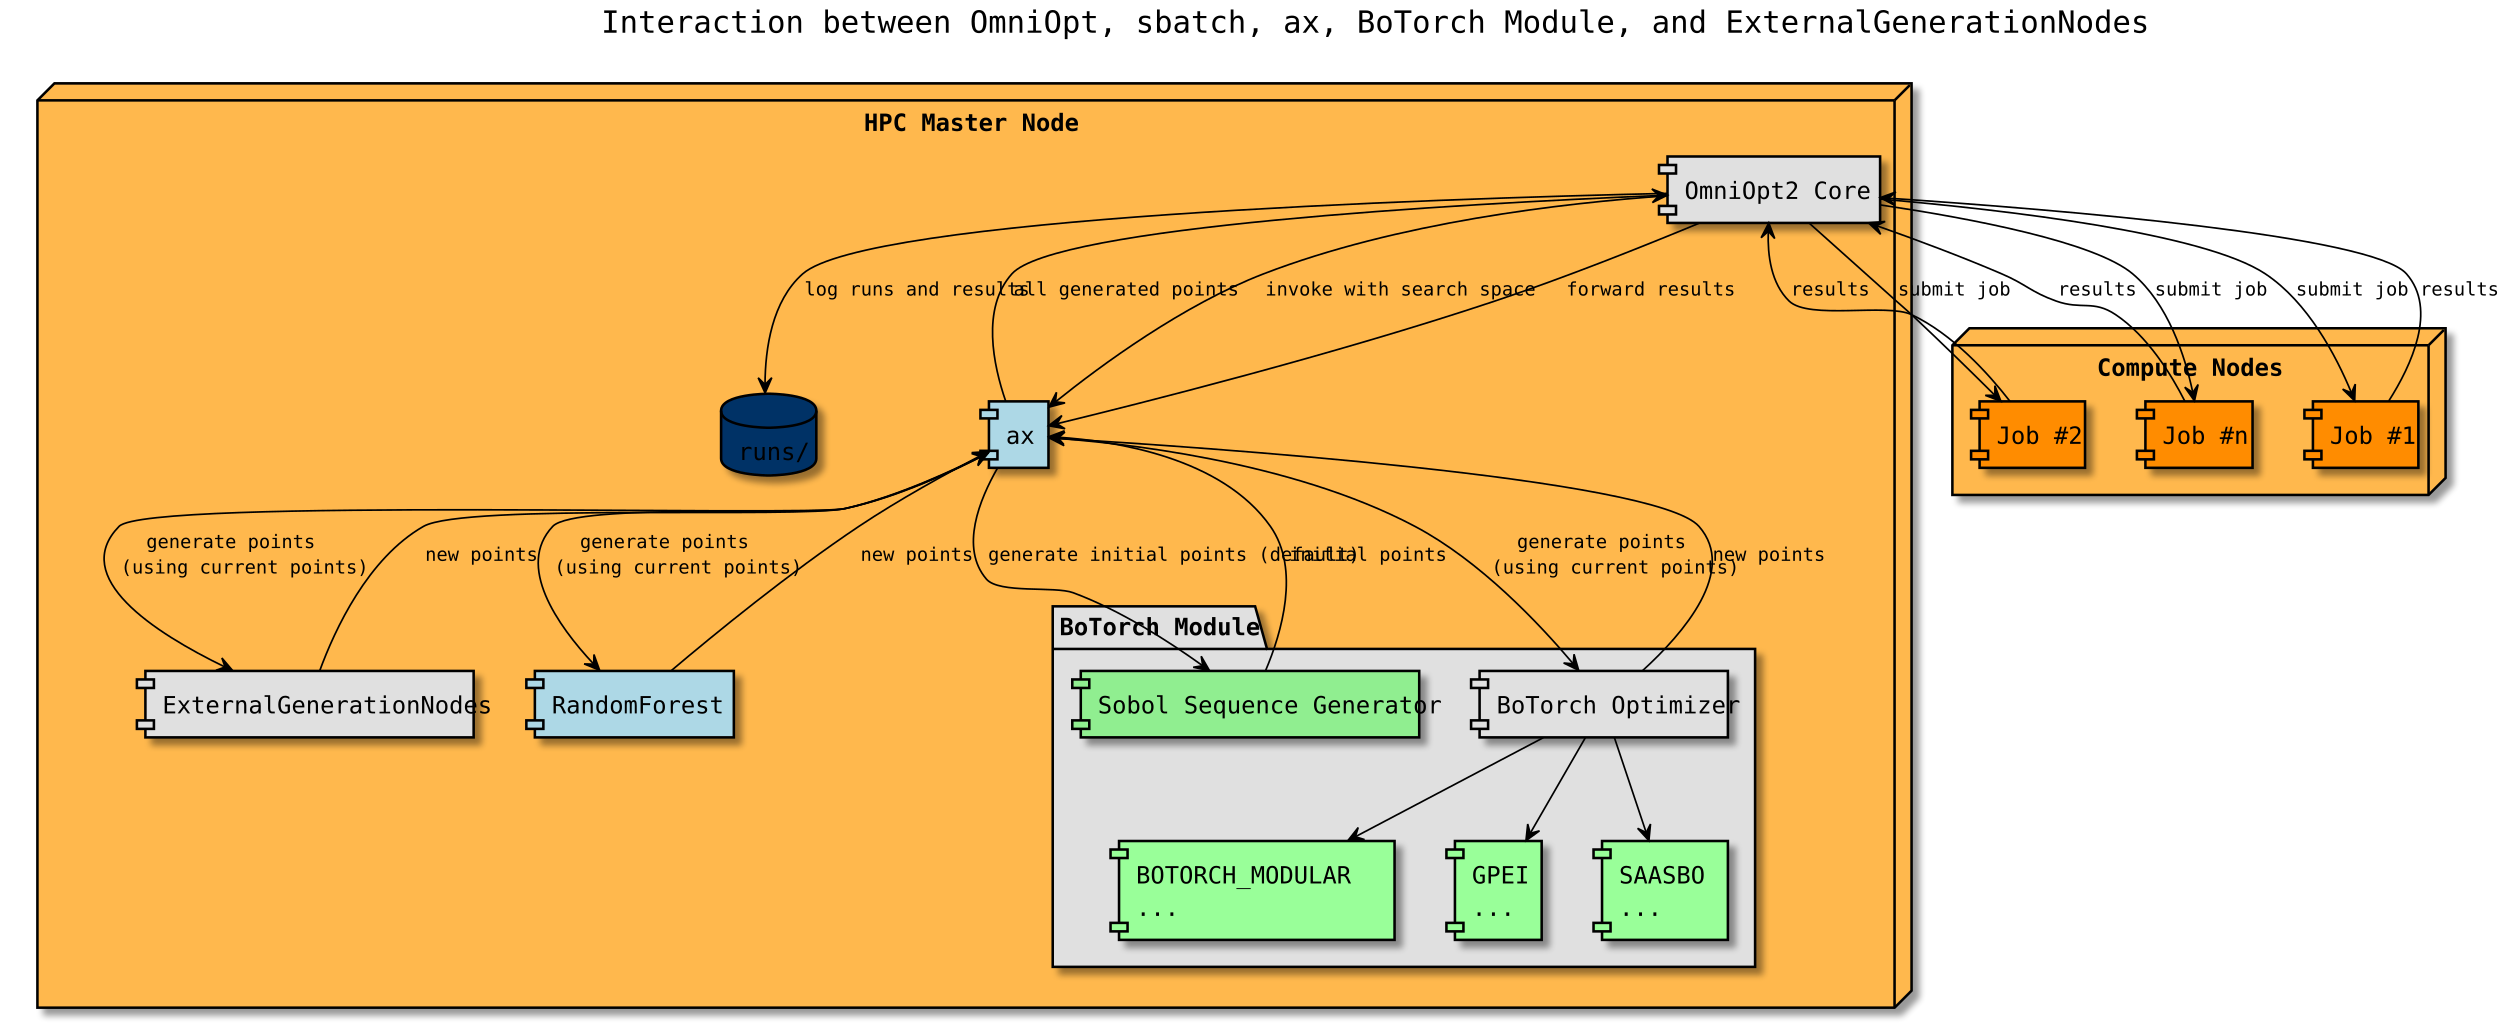
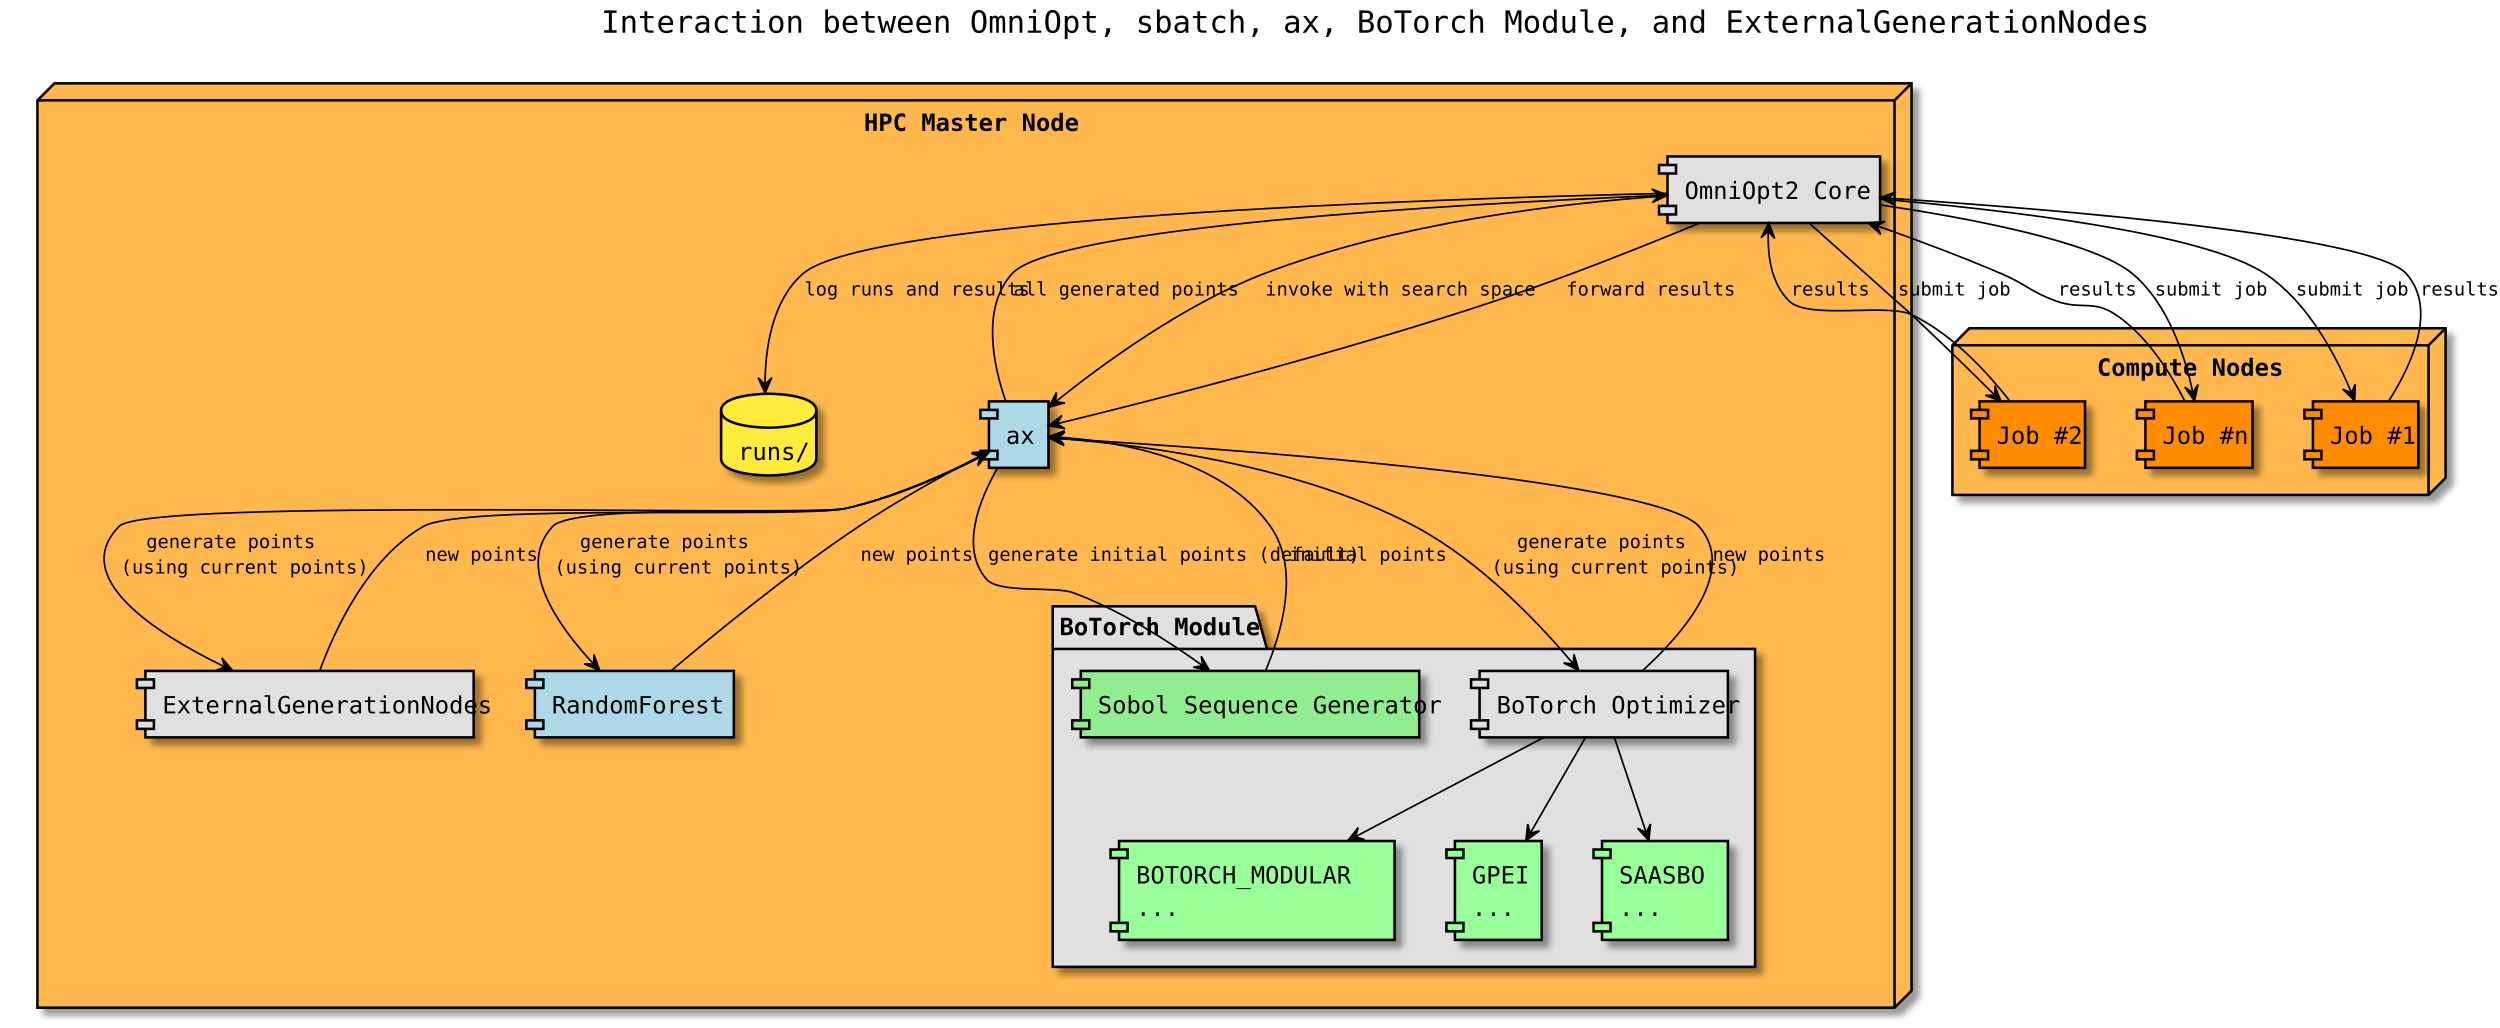
<svg xmlns="http://www.w3.org/2000/svg" contentScriptType="application/ecmascript" contentStyleType="text/css" height="604px" preserveAspectRatio="none" style="width:1470px;height:604px;" version="1.1" viewBox="0 0 1470 604" width="1470px" zoomAndPan="magnify">
  <defs>
-     <filter height="300%" id="fz5nvakizh7hu" width="300%" x="-1" y="-1">
+     <filter height="300%" id="fji5xkrnob7i4" width="300%" x="-1" y="-1">
      <feGaussianBlur result="blurOut" stdDeviation="2.0" />
      <feColorMatrix in="blurOut" result="blurOut2" type="matrix" values="0 0 0 0 0 0 0 0 0 0 0 0 0 0 0 0 0 0 .4 0" />
      <feOffset dx="4.0" dy="4.0" in="blurOut2" result="blurOut3" />
      <feBlend in="SourceGraphic" in2="blurOut3" mode="normal" />
    </filter>
  </defs>
  <g>
    <text fill="#000000" font-family="Monospace" font-size="18" lengthAdjust="spacingAndGlyphs" textLength="770" x="353.5" y="19.242">Interaction between OmniOpt, sbatch, ax, BoTorch Module, and ExternalGenerationNodes</text>
-     <polygon fill="#FFB84D" filter="url(#fz5nvakizh7hu)" points="22,59.016,32,49.016,1124,49.016,1124,582.516,1114,592.516,22,592.516,22,59.016" style="stroke: #000000; stroke-width: 1.5;" />
+     <polygon fill="#FFB84D" filter="url(#fji5xkrnob7i4)" points="22,59.016,32,49.016,1124,49.016,1124,582.516,1114,592.516,22,592.516,22,59.016" style="stroke: #000000; stroke-width: 1.5;" />
    <line style="stroke: #000000; stroke-width: 1.5;" x1="1114" x2="1123" y1="59.016" y2="50.016" />
    <line style="stroke: #000000; stroke-width: 1.5;" x1="22" x2="1114" y1="59.016" y2="59.016" />
    <line style="stroke: #000000; stroke-width: 1.5;" x1="1114" x2="1114" y1="59.016" y2="592.516" />
    <text fill="#000000" font-family="Monospace" font-size="14" font-weight="bold" lengthAdjust="spacingAndGlyphs" textLength="122" x="508" y="76.982">HPC Master Node</text>
-     <polygon fill="#E0E0E0" filter="url(#fz5nvakizh7hu)" points="619,356.516,738,356.516,745,381.584,1032,381.584,1032,568.516,619,568.516,619,356.516" style="stroke: #000000; stroke-width: 1.5;" />
+     <polygon fill="#E0E0E0" filter="url(#fji5xkrnob7i4)" points="619,356.516,738,356.516,745,381.584,1032,381.584,1032,568.516,619,568.516,619,356.516" style="stroke: #000000; stroke-width: 1.5;" />
    <line style="stroke: #000000; stroke-width: 1.5;" x1="619" x2="745" y1="381.584" y2="381.584" />
    <text fill="#000000" font-family="Monospace" font-size="14" font-weight="bold" lengthAdjust="spacingAndGlyphs" textLength="113" x="623" y="373.482">BoTorch Module</text>
-     <polygon fill="#FFB84D" filter="url(#fz5nvakizh7hu)" points="1148,203.016,1158,193.016,1438,193.016,1438,281.016,1428,291.016,1148,291.016,1148,203.016" style="stroke: #000000; stroke-width: 1.5;" />
+     <polygon fill="#FFB84D" filter="url(#fji5xkrnob7i4)" points="1148,203.016,1158,193.016,1438,193.016,1438,281.016,1428,291.016,1148,291.016,1148,203.016" style="stroke: #000000; stroke-width: 1.5;" />
    <line style="stroke: #000000; stroke-width: 1.5;" x1="1428" x2="1437" y1="203.016" y2="194.016" />
    <line style="stroke: #000000; stroke-width: 1.5;" x1="1148" x2="1428" y1="203.016" y2="203.016" />
    <line style="stroke: #000000; stroke-width: 1.5;" x1="1428" x2="1428" y1="203.016" y2="291.016" />
    <text fill="#000000" font-family="Monospace" font-size="14" font-weight="bold" lengthAdjust="spacingAndGlyphs" textLength="112" x="1233" y="220.982">Compute Nodes</text>
-     <rect fill="#E0E0E0" filter="url(#fz5nvakizh7hu)" height="39.068" style="stroke: #000000; stroke-width: 1.5;" width="125" x="980.5" y="92.016" />
+     <rect fill="#E0E0E0" filter="url(#fji5xkrnob7i4)" height="39.068" style="stroke: #000000; stroke-width: 1.5;" width="125" x="980.5" y="92.016" />
    <rect fill="#E0E0E0" height="5" style="stroke: #000000; stroke-width: 1.5;" width="10" x="975.5" y="97.016" />
    <rect fill="#E0E0E0" height="5" style="stroke: #000000; stroke-width: 1.5;" width="10" x="975.5" y="121.084" />
    <text fill="#000000" font-family="Monospace" font-size="14" lengthAdjust="spacingAndGlyphs" textLength="105" x="990.5" y="116.982">OmniOpt2 Core</text>
-     <rect fill="#ADD8E6" filter="url(#fz5nvakizh7hu)" height="39.068" style="stroke: #000000; stroke-width: 1.5;" width="35" x="581.5" y="236.016" />
+     <rect fill="#ADD8E6" filter="url(#fji5xkrnob7i4)" height="39.068" style="stroke: #000000; stroke-width: 1.5;" width="35" x="581.5" y="236.016" />
    <rect fill="#ADD8E6" height="5" style="stroke: #000000; stroke-width: 1.5;" width="10" x="576.5" y="241.016" />
    <rect fill="#ADD8E6" height="5" style="stroke: #000000; stroke-width: 1.5;" width="10" x="576.5" y="265.084" />
    <text fill="#000000" font-family="Monospace" font-size="14" lengthAdjust="spacingAndGlyphs" textLength="15" x="591.5" y="260.982">ax</text>
-     <rect fill="#E0E0E0" filter="url(#fz5nvakizh7hu)" height="39.068" style="stroke: #000000; stroke-width: 1.5;" width="193" x="85.5" y="394.516" />
+     <rect fill="#E0E0E0" filter="url(#fji5xkrnob7i4)" height="39.068" style="stroke: #000000; stroke-width: 1.5;" width="193" x="85.5" y="394.516" />
    <rect fill="#E0E0E0" height="5" style="stroke: #000000; stroke-width: 1.5;" width="10" x="80.5" y="399.516" />
    <rect fill="#E0E0E0" height="5" style="stroke: #000000; stroke-width: 1.5;" width="10" x="80.5" y="423.584" />
    <text fill="#000000" font-family="Monospace" font-size="14" lengthAdjust="spacingAndGlyphs" textLength="173" x="95.5" y="419.482">ExternalGenerationNodes</text>
-     <rect fill="#ADD8E6" filter="url(#fz5nvakizh7hu)" height="39.068" style="stroke: #000000; stroke-width: 1.5;" width="117" x="314.5" y="394.516" />
+     <rect fill="#ADD8E6" filter="url(#fji5xkrnob7i4)" height="39.068" style="stroke: #000000; stroke-width: 1.5;" width="117" x="314.5" y="394.516" />
    <rect fill="#ADD8E6" height="5" style="stroke: #000000; stroke-width: 1.5;" width="10" x="309.5" y="399.516" />
    <rect fill="#ADD8E6" height="5" style="stroke: #000000; stroke-width: 1.5;" width="10" x="309.5" y="423.584" />
    <text fill="#000000" font-family="Monospace" font-size="14" lengthAdjust="spacingAndGlyphs" textLength="97" x="324.5" y="419.482">RandomForest</text>
-     <path d="M424,241.516 C424,231.516 452,231.516 452,231.516 C452,231.516 480,231.516 480,241.516 L480,269.584 C480,279.584 452,279.584 452,279.584 C452,279.584 424,279.584 424,269.584 L424,241.516 " fill="#003166" filter="url(#fz5nvakizh7hu)" style="stroke: #000000; stroke-width: 1.5;" />
+     <path d="M424,241.516 C424,231.516 452,231.516 452,231.516 C452,231.516 480,231.516 480,241.516 L480,269.584 C480,279.584 452,279.584 452,279.584 C452,279.584 424,279.584 424,269.584 L424,241.516 " fill="#FFEB3B" filter="url(#fji5xkrnob7i4)" style="stroke: #000000; stroke-width: 1.5;" />
    <path d="M424,241.516 C424,251.516 452,251.516 452,251.516 C452,251.516 480,251.516 480,241.516 " fill="none" style="stroke: #000000; stroke-width: 1.5;" />
    <text fill="#000000" font-family="Monospace" font-size="14" lengthAdjust="spacingAndGlyphs" textLength="36" x="434" y="270.482">runs/</text>
-     <rect fill="#90EE90" filter="url(#fz5nvakizh7hu)" height="39.068" style="stroke: #000000; stroke-width: 1.5;" width="199" x="635.5" y="394.516" />
+     <rect fill="#90EE90" filter="url(#fji5xkrnob7i4)" height="39.068" style="stroke: #000000; stroke-width: 1.5;" width="199" x="635.5" y="394.516" />
    <rect fill="#90EE90" height="5" style="stroke: #000000; stroke-width: 1.5;" width="10" x="630.5" y="399.516" />
    <rect fill="#90EE90" height="5" style="stroke: #000000; stroke-width: 1.5;" width="10" x="630.5" y="423.584" />
    <text fill="#000000" font-family="Monospace" font-size="14" lengthAdjust="spacingAndGlyphs" textLength="179" x="645.5" y="419.482">Sobol Sequence Generator</text>
-     <rect fill="#E0E0E0" filter="url(#fz5nvakizh7hu)" height="39.068" style="stroke: #000000; stroke-width: 1.5;" width="146" x="870" y="394.516" />
+     <rect fill="#E0E0E0" filter="url(#fji5xkrnob7i4)" height="39.068" style="stroke: #000000; stroke-width: 1.5;" width="146" x="870" y="394.516" />
    <rect fill="#E0E0E0" height="5" style="stroke: #000000; stroke-width: 1.5;" width="10" x="865" y="399.516" />
    <rect fill="#E0E0E0" height="5" style="stroke: #000000; stroke-width: 1.5;" width="10" x="865" y="423.584" />
    <text fill="#000000" font-family="Monospace" font-size="14" lengthAdjust="spacingAndGlyphs" textLength="126" x="880" y="419.482">BoTorch Optimizer</text>
-     <rect fill="#99FF99" filter="url(#fz5nvakizh7hu)" height="58.136" style="stroke: #000000; stroke-width: 1.5;" width="162" x="658" y="494.516" />
+     <rect fill="#99FF99" filter="url(#fji5xkrnob7i4)" height="58.136" style="stroke: #000000; stroke-width: 1.5;" width="162" x="658" y="494.516" />
    <rect fill="#99FF99" height="5" style="stroke: #000000; stroke-width: 1.5;" width="10" x="653" y="499.516" />
    <rect fill="#99FF99" height="5" style="stroke: #000000; stroke-width: 1.5;" width="10" x="653" y="542.652" />
    <text fill="#000000" font-family="Monospace" font-size="14" lengthAdjust="spacingAndGlyphs" textLength="142" x="668" y="519.482">BOTORCH_MODULAR</text>
    <text fill="#000000" font-family="Monospace" font-size="14" lengthAdjust="spacingAndGlyphs" textLength="12" x="668" y="538.55">...</text>
-     <rect fill="#99FF99" filter="url(#fz5nvakizh7hu)" height="58.136" style="stroke: #000000; stroke-width: 1.5;" width="51" x="855.5" y="494.516" />
+     <rect fill="#99FF99" filter="url(#fji5xkrnob7i4)" height="58.136" style="stroke: #000000; stroke-width: 1.5;" width="51" x="855.5" y="494.516" />
    <rect fill="#99FF99" height="5" style="stroke: #000000; stroke-width: 1.5;" width="10" x="850.5" y="499.516" />
    <rect fill="#99FF99" height="5" style="stroke: #000000; stroke-width: 1.5;" width="10" x="850.5" y="542.652" />
    <text fill="#000000" font-family="Monospace" font-size="14" lengthAdjust="spacingAndGlyphs" textLength="31" x="865.5" y="519.482">GPEI</text>
    <text fill="#000000" font-family="Monospace" font-size="14" lengthAdjust="spacingAndGlyphs" textLength="12" x="865.5" y="538.55">...</text>
-     <rect fill="#99FF99" filter="url(#fz5nvakizh7hu)" height="58.136" style="stroke: #000000; stroke-width: 1.5;" width="74" x="942" y="494.516" />
+     <rect fill="#99FF99" filter="url(#fji5xkrnob7i4)" height="58.136" style="stroke: #000000; stroke-width: 1.5;" width="74" x="942" y="494.516" />
    <rect fill="#99FF99" height="5" style="stroke: #000000; stroke-width: 1.5;" width="10" x="937" y="499.516" />
    <rect fill="#99FF99" height="5" style="stroke: #000000; stroke-width: 1.5;" width="10" x="937" y="542.652" />
    <text fill="#000000" font-family="Monospace" font-size="14" lengthAdjust="spacingAndGlyphs" textLength="54" x="952" y="519.482">SAASBO</text>
    <text fill="#000000" font-family="Monospace" font-size="14" lengthAdjust="spacingAndGlyphs" textLength="12" x="952" y="538.55">...</text>
-     <rect fill="#FF8C00" filter="url(#fz5nvakizh7hu)" height="39.068" style="stroke: #000000; stroke-width: 1.5;" width="62" x="1360" y="236.016" />
+     <rect fill="#FF8C00" filter="url(#fji5xkrnob7i4)" height="39.068" style="stroke: #000000; stroke-width: 1.5;" width="62" x="1360" y="236.016" />
    <rect fill="#FF8C00" height="5" style="stroke: #000000; stroke-width: 1.5;" width="10" x="1355" y="241.016" />
    <rect fill="#FF8C00" height="5" style="stroke: #000000; stroke-width: 1.5;" width="10" x="1355" y="265.084" />
    <text fill="#000000" font-family="Monospace" font-size="14" lengthAdjust="spacingAndGlyphs" textLength="42" x="1370" y="260.982">Job #1</text>
-     <rect fill="#FF8C00" filter="url(#fz5nvakizh7hu)" height="39.068" style="stroke: #000000; stroke-width: 1.5;" width="62" x="1164" y="236.016" />
+     <rect fill="#FF8C00" filter="url(#fji5xkrnob7i4)" height="39.068" style="stroke: #000000; stroke-width: 1.5;" width="62" x="1164" y="236.016" />
    <rect fill="#FF8C00" height="5" style="stroke: #000000; stroke-width: 1.5;" width="10" x="1159" y="241.016" />
    <rect fill="#FF8C00" height="5" style="stroke: #000000; stroke-width: 1.5;" width="10" x="1159" y="265.084" />
    <text fill="#000000" font-family="Monospace" font-size="14" lengthAdjust="spacingAndGlyphs" textLength="42" x="1174" y="260.982">Job #2</text>
-     <rect fill="#FF8C00" filter="url(#fz5nvakizh7hu)" height="39.068" style="stroke: #000000; stroke-width: 1.5;" width="63" x="1261.5" y="236.016" />
+     <rect fill="#FF8C00" filter="url(#fji5xkrnob7i4)" height="39.068" style="stroke: #000000; stroke-width: 1.5;" width="63" x="1261.5" y="236.016" />
    <rect fill="#FF8C00" height="5" style="stroke: #000000; stroke-width: 1.5;" width="10" x="1256.5" y="241.016" />
    <rect fill="#FF8C00" height="5" style="stroke: #000000; stroke-width: 1.5;" width="10" x="1256.5" y="265.084" />
    <text fill="#000000" font-family="Monospace" font-size="14" lengthAdjust="spacingAndGlyphs" textLength="43" x="1271.5" y="260.982">Job #n</text>
    <path d="M907.47,433.746 C877.09,449.746 832.8,473.086 797.25,491.826 " fill="none" id="botorch-&gt;modular" style="stroke: #000000; stroke-width: 1.0;" />
    <polygon fill="#000000" points="792.52,494.316,802.347,493.668,796.946,491.989,798.624,486.587,792.52,494.316" style="stroke: #000000; stroke-width: 1.0;" />
    <path d="M932.2,433.746 C923.31,449.156 910.49,471.386 899.9,489.736 " fill="none" id="botorch-&gt;gpei" style="stroke: #000000; stroke-width: 1.0;" />
    <polygon fill="#000000" points="897.26,494.316,905.225,488.523,899.761,489.986,898.297,484.522,897.26,494.316" style="stroke: #000000; stroke-width: 1.0;" />
    <path d="M949.27,433.746 C954.39,449.026 961.75,471.006 967.87,489.276 " fill="none" id="botorch-&gt;saasbo" style="stroke: #000000; stroke-width: 1.0;" />
    <polygon fill="#000000" points="969.56,494.316,970.5,484.512,967.975,489.574,962.913,487.049,969.56,494.316" style="stroke: #000000; stroke-width: 1.0;" />
    <path d="M980.43,115.106 C918.34,119.396 821.39,130.786 743,161.016 C695.75,179.236 647.78,214.456 620.87,236.086 " fill="none" id="OmniOptCore-&gt;ax_module" style="stroke: #000000; stroke-width: 1.0;" />
    <polygon fill="#000000" points="616.73,239.436,626.243,236.886,620.618,236.292,621.212,230.666,616.73,239.436" style="stroke: #000000; stroke-width: 1.0;" />
    <text fill="#000000" font-family="Monospace" font-size="11" lengthAdjust="spacingAndGlyphs" textLength="130" x="744" y="173.775">invoke with search space</text>
    <path d="M591.31,235.796 C584.1,214.846 576.88,181.206 595,161.016 C619.91,133.266 856.22,119.946 975.22,114.956 " fill="none" id="ax_module-&gt;OmniOptCore" style="stroke: #000000; stroke-width: 1.0;" />
    <polygon fill="#000000" points="980.45,114.736,971.287,111.125,975.455,114.95,971.63,119.118,980.45,114.736" style="stroke: #000000; stroke-width: 1.0;" />
    <text fill="#000000" font-family="Monospace" font-size="11" lengthAdjust="spacingAndGlyphs" textLength="105" x="596" y="173.775">all generated points</text>
    <path d="M999.6,131.026 C966.81,144.656 920.5,163.156 879,177.016 C784.61,208.546 669.39,237.516 621.52,249.136 " fill="none" id="OmniOptCore-&gt;ax_module-1" style="stroke: #000000; stroke-width: 1.0;" />
    <polygon fill="#000000" points="616.56,250.336,626.247,252.114,621.421,249.164,624.371,244.337,616.56,250.336" style="stroke: #000000; stroke-width: 1.0;" />
    <text fill="#000000" font-family="Monospace" font-size="11" lengthAdjust="spacingAndGlyphs" textLength="81" x="921" y="173.775">forward results</text>
    <path d="M586.63,275.076 C575.9,293.716 564.35,322.226 580,340.516 C587.46,349.236 620.24,344.526 631,348.516 C658.71,358.796 687.01,376.956 707.08,391.386 " fill="none" id="ax_module-&gt;sobol" style="stroke: #000000; stroke-width: 1.0;" />
    <polygon fill="#000000" points="711.24,394.406,706.318,385.875,707.198,391.463,701.61,392.343,711.24,394.406" style="stroke: #000000; stroke-width: 1.0;" />
    <text fill="#000000" font-family="Monospace" font-size="11" lengthAdjust="spacingAndGlyphs" textLength="161" x="581" y="329.775">generate initial points (default)</text>
    <path d="M744.15,394.336 C753.6,372.056 764.7,334.656 747,309.516 C718.44,268.956 655.82,259.276 621.91,257.066 " fill="none" id="sobol-&gt;ax_module" style="stroke: #000000; stroke-width: 1.0;" />
    <polygon fill="#000000" points="616.72,256.776,625.477,261.283,621.712,257.061,625.933,253.296,616.72,256.776" style="stroke: #000000; stroke-width: 1.0;" />
    <text fill="#000000" font-family="Monospace" font-size="11" lengthAdjust="spacingAndGlyphs" textLength="65" x="758" y="329.775">initial points</text>
    <path d="M616.74,257.416 C657.2,260.126 758.5,270.586 832,309.516 C870.08,329.686 904.81,366.326 924.92,390.156 " fill="none" id="ax_module-&gt;botorch" style="stroke: #000000; stroke-width: 1.0;" />
    <polygon fill="#000000" points="928.26,394.156,925.537,384.691,925.045,390.327,919.41,389.835,928.26,394.156" style="stroke: #000000; stroke-width: 1.0;" />
    <text fill="#000000" font-family="Monospace" font-size="11" lengthAdjust="spacingAndGlyphs" textLength="83" x="892" y="322.275">generate points</text>
    <text fill="#000000" font-family="Monospace" font-size="11" lengthAdjust="spacingAndGlyphs" textLength="113" x="877" y="337.257">(using current points)</text>
    <path d="M965.89,394.276 C990.06,372.276 1021.75,335.486 999,309.516 C973.93,280.906 703.39,262.686 622.02,257.826 " fill="none" id="botorch-&gt;ax_module" style="stroke: #000000; stroke-width: 1.0;" />
    <polygon fill="#000000" points="616.94,257.526,625.683,262.059,621.931,257.826,626.164,254.074,616.94,257.526" style="stroke: #000000; stroke-width: 1.0;" />
    <text fill="#000000" font-family="Monospace" font-size="11" lengthAdjust="spacingAndGlyphs" textLength="58" x="1007" y="329.775">new points</text>
    <path d="M581.23,266.316 C561.38,276.676 527.96,292.426 497,299.016 C473.79,303.956 86.57,292.536 70,309.516 C40.83,339.406 90.14,371.766 132.28,392.196 " fill="none" id="ax_module-&gt;external_nodes" style="stroke: #000000; stroke-width: 1.0;" />
    <polygon fill="#000000" points="136.86,394.376,130.464,386.886,132.349,392.22,127.015,394.105,136.86,394.376" style="stroke: #000000; stroke-width: 1.0;" />
    <text fill="#000000" font-family="Monospace" font-size="11" lengthAdjust="spacingAndGlyphs" textLength="83" x="86" y="322.275">generate points</text>
    <text fill="#000000" font-family="Monospace" font-size="11" lengthAdjust="spacingAndGlyphs" textLength="113" x="71" y="337.257">(using current points)</text>
    <path d="M187.96,394.486 C196.89,370.126 216.29,328.216 249,309.516 C272.94,295.826 470.08,304.996 497,299.016 C525.61,292.666 556.39,278.756 576.57,268.576 " fill="none" id="external_nodes-&gt;ax_module" style="stroke: #000000; stroke-width: 1.0;" />
    <polygon fill="#000000" points="581.21,266.206,571.376,266.741,576.758,268.482,575.017,273.864,581.21,266.206" style="stroke: #000000; stroke-width: 1.0;" />
    <text fill="#000000" font-family="Monospace" font-size="11" lengthAdjust="spacingAndGlyphs" textLength="58" x="250" y="329.775">new points</text>
    <path d="M581.19,266.096 C561.29,276.276 527.84,291.866 497,299.016 C478.35,303.346 338.12,295.566 325,309.516 C303.19,332.696 327.68,367.566 348.93,390.306 " fill="none" id="ax_module-&gt;rf_nodes" style="stroke: #000000; stroke-width: 1.0;" />
    <polygon fill="#000000" points="352.58,394.126,349.25,384.857,349.124,390.513,343.468,390.387,352.58,394.126" style="stroke: #000000; stroke-width: 1.0;" />
    <text fill="#000000" font-family="Monospace" font-size="11" lengthAdjust="spacingAndGlyphs" textLength="83" x="341" y="322.275">generate points</text>
    <text fill="#000000" font-family="Monospace" font-size="11" lengthAdjust="spacingAndGlyphs" textLength="113" x="326" y="337.257">(using current points)</text>
    <path d="M394.65,394.376 C420.19,372.776 464.32,336.706 505,309.516 C528.55,293.776 557.07,278.146 576.47,267.976 " fill="none" id="rf_nodes-&gt;ax_module" style="stroke: #000000; stroke-width: 1.0;" />
    <polygon fill="#000000" points="581.2,265.516,571.371,266.139,576.769,267.832,575.076,273.229,581.2,265.516" style="stroke: #000000; stroke-width: 1.0;" />
    <text fill="#000000" font-family="Monospace" font-size="11" lengthAdjust="spacingAndGlyphs" textLength="58" x="506" y="329.775">new points</text>
    <path d="M1105.77,117.066 C1179.35,123.416 1295.84,136.956 1332,161.016 C1357.11,177.726 1373.62,209.136 1382.63,230.916 " fill="none" id="OmniOptCore-&gt;Job1" style="stroke: #000000; stroke-width: 1.0;" />
    <polygon fill="#000000" points="1384.55,235.686,1384.911,225.844,1382.688,231.045,1377.486,228.823,1384.55,235.686" style="stroke: #000000; stroke-width: 1.0;" />
    <text fill="#000000" font-family="Monospace" font-size="11" lengthAdjust="spacingAndGlyphs" textLength="56" x="1350" y="173.775">submit job</text>
    <path d="M1404.62,235.726 C1417.82,215.026 1433.36,181.916 1415,161.016 C1395.27,138.546 1212.4,123.356 1110.62,116.566 " fill="none" id="Job1-&gt;OmniOptCore" style="stroke: #000000; stroke-width: 1.0;" />
    <polygon fill="#000000" points="1105.53,116.226,1114.234,120.834,1110.518,116.569,1114.783,112.853,1105.53,116.226" style="stroke: #000000; stroke-width: 1.0;" />
    <text fill="#000000" font-family="Monospace" font-size="11" lengthAdjust="spacingAndGlyphs" textLength="35" x="1423" y="173.775">results</text>
    <path d="M1063.78,131.166 C1078.15,144.056 1097.72,161.596 1115,177.016 C1118.99,180.576 1120.09,181.366 1124,185.016 C1140.6,200.506 1158.9,218.436 1172.76,232.206 " fill="none" id="OmniOptCore-&gt;Job2" style="stroke: #000000; stroke-width: 1.0;" />
    <polygon fill="#000000" points="1176.55,235.976,1172.996,226.791,1173.007,232.447,1167.351,232.459,1176.55,235.976" style="stroke: #000000; stroke-width: 1.0;" />
    <text fill="#000000" font-family="Monospace" font-size="11" lengthAdjust="spacingAndGlyphs" textLength="56" x="1116" y="173.775">submit job</text>
    <path d="M1181.85,235.946 C1169.09,219.536 1148.16,196.466 1124,185.016 C1109.45,178.116 1063.54,188.236 1052,177.016 C1041.41,166.716 1039.28,150.126 1039.74,136.356 " fill="none" id="Job2-&gt;OmniOptCore" style="stroke: #000000; stroke-width: 1.0;" />
    <polygon fill="#000000" points="1040.05,131.036,1035.543,139.793,1039.765,136.028,1043.53,140.249,1040.05,131.036" style="stroke: #000000; stroke-width: 1.0;" />
    <text fill="#000000" font-family="Monospace" font-size="11" lengthAdjust="spacingAndGlyphs" textLength="35" x="1053" y="173.775">results</text>
    <path d="M1105.74,120.516 C1159.55,128.506 1231.81,142.296 1254,161.016 C1274.91,178.656 1284.81,209.376 1289.36,230.766 " fill="none" id="OmniOptCore-&gt;JobN" style="stroke: #000000; stroke-width: 1.0;" />
    <polygon fill="#000000" points="1290.35,235.716,1292.496,226.104,1289.364,230.814,1284.654,227.681,1290.35,235.716" style="stroke: #000000; stroke-width: 1.0;" />
    <text fill="#000000" font-family="Monospace" font-size="11" lengthAdjust="spacingAndGlyphs" textLength="56" x="1267" y="173.775">submit job</text>
    <path d="M1284.7,235.926 C1276.6,219.966 1262.76,197.596 1244,185.016 C1230.75,176.126 1224.02,182.396 1209,177.016 C1194.03,171.646 1191.61,167.286 1177,161.016 C1153.33,150.856 1126.76,140.946 1103.55,132.746 " fill="none" id="JobN-&gt;OmniOptCore" style="stroke: #000000; stroke-width: 1.0;" />
    <polygon fill="#000000" points="1098.65,131.026,1105.814,137.784,1103.367,132.684,1108.467,130.237,1098.65,131.026" style="stroke: #000000; stroke-width: 1.0;" />
    <text fill="#000000" font-family="Monospace" font-size="11" lengthAdjust="spacingAndGlyphs" textLength="35" x="1210" y="173.775">results</text>
    <path d="M980.45,113.696 C840.12,116.916 509.51,127.966 472,161.016 C453.98,176.906 449.94,204.716 449.84,225.886 " fill="none" id="OmniOptCore-&gt;db_runs" style="stroke: #000000; stroke-width: 1.0;" />
    <polygon fill="#000000" points="449.89,231.116,453.813,222.082,449.847,226.116,445.813,222.15,449.89,231.116" style="stroke: #000000; stroke-width: 1.0;" />
    <text fill="#000000" font-family="Monospace" font-size="11" lengthAdjust="spacingAndGlyphs" textLength="105" x="473" y="173.775">log runs and results</text>
  </g>
</svg>
